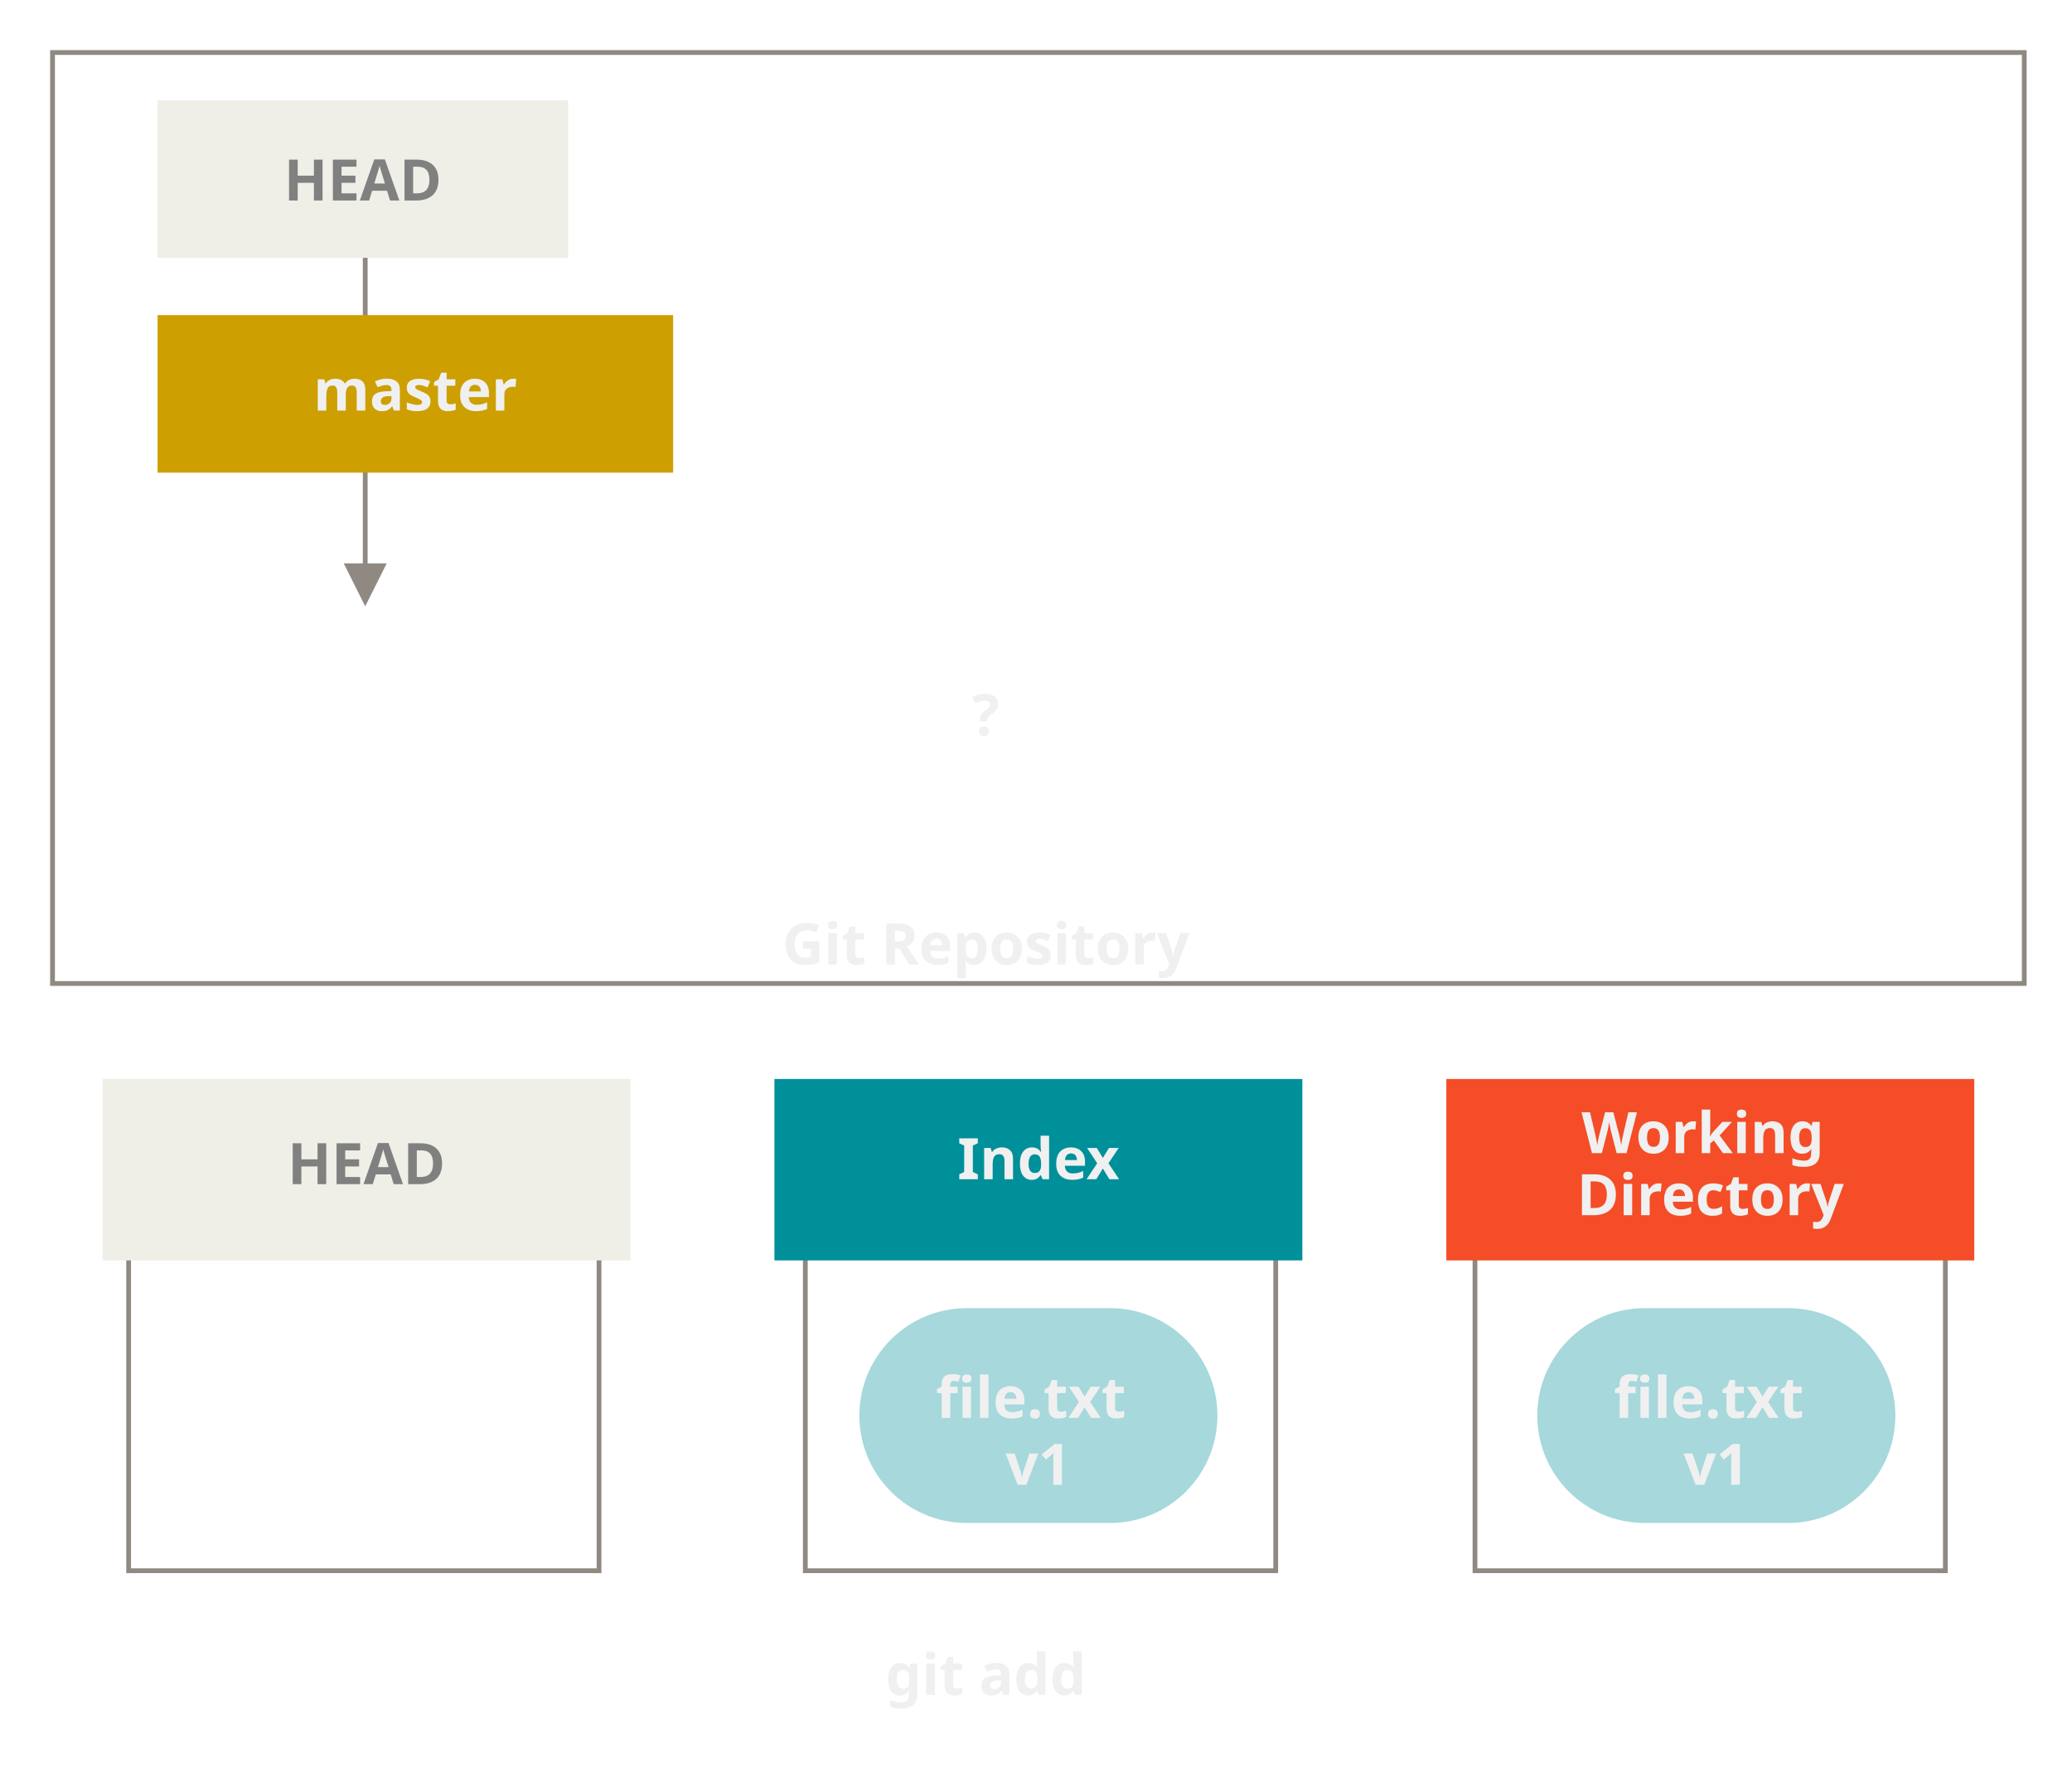
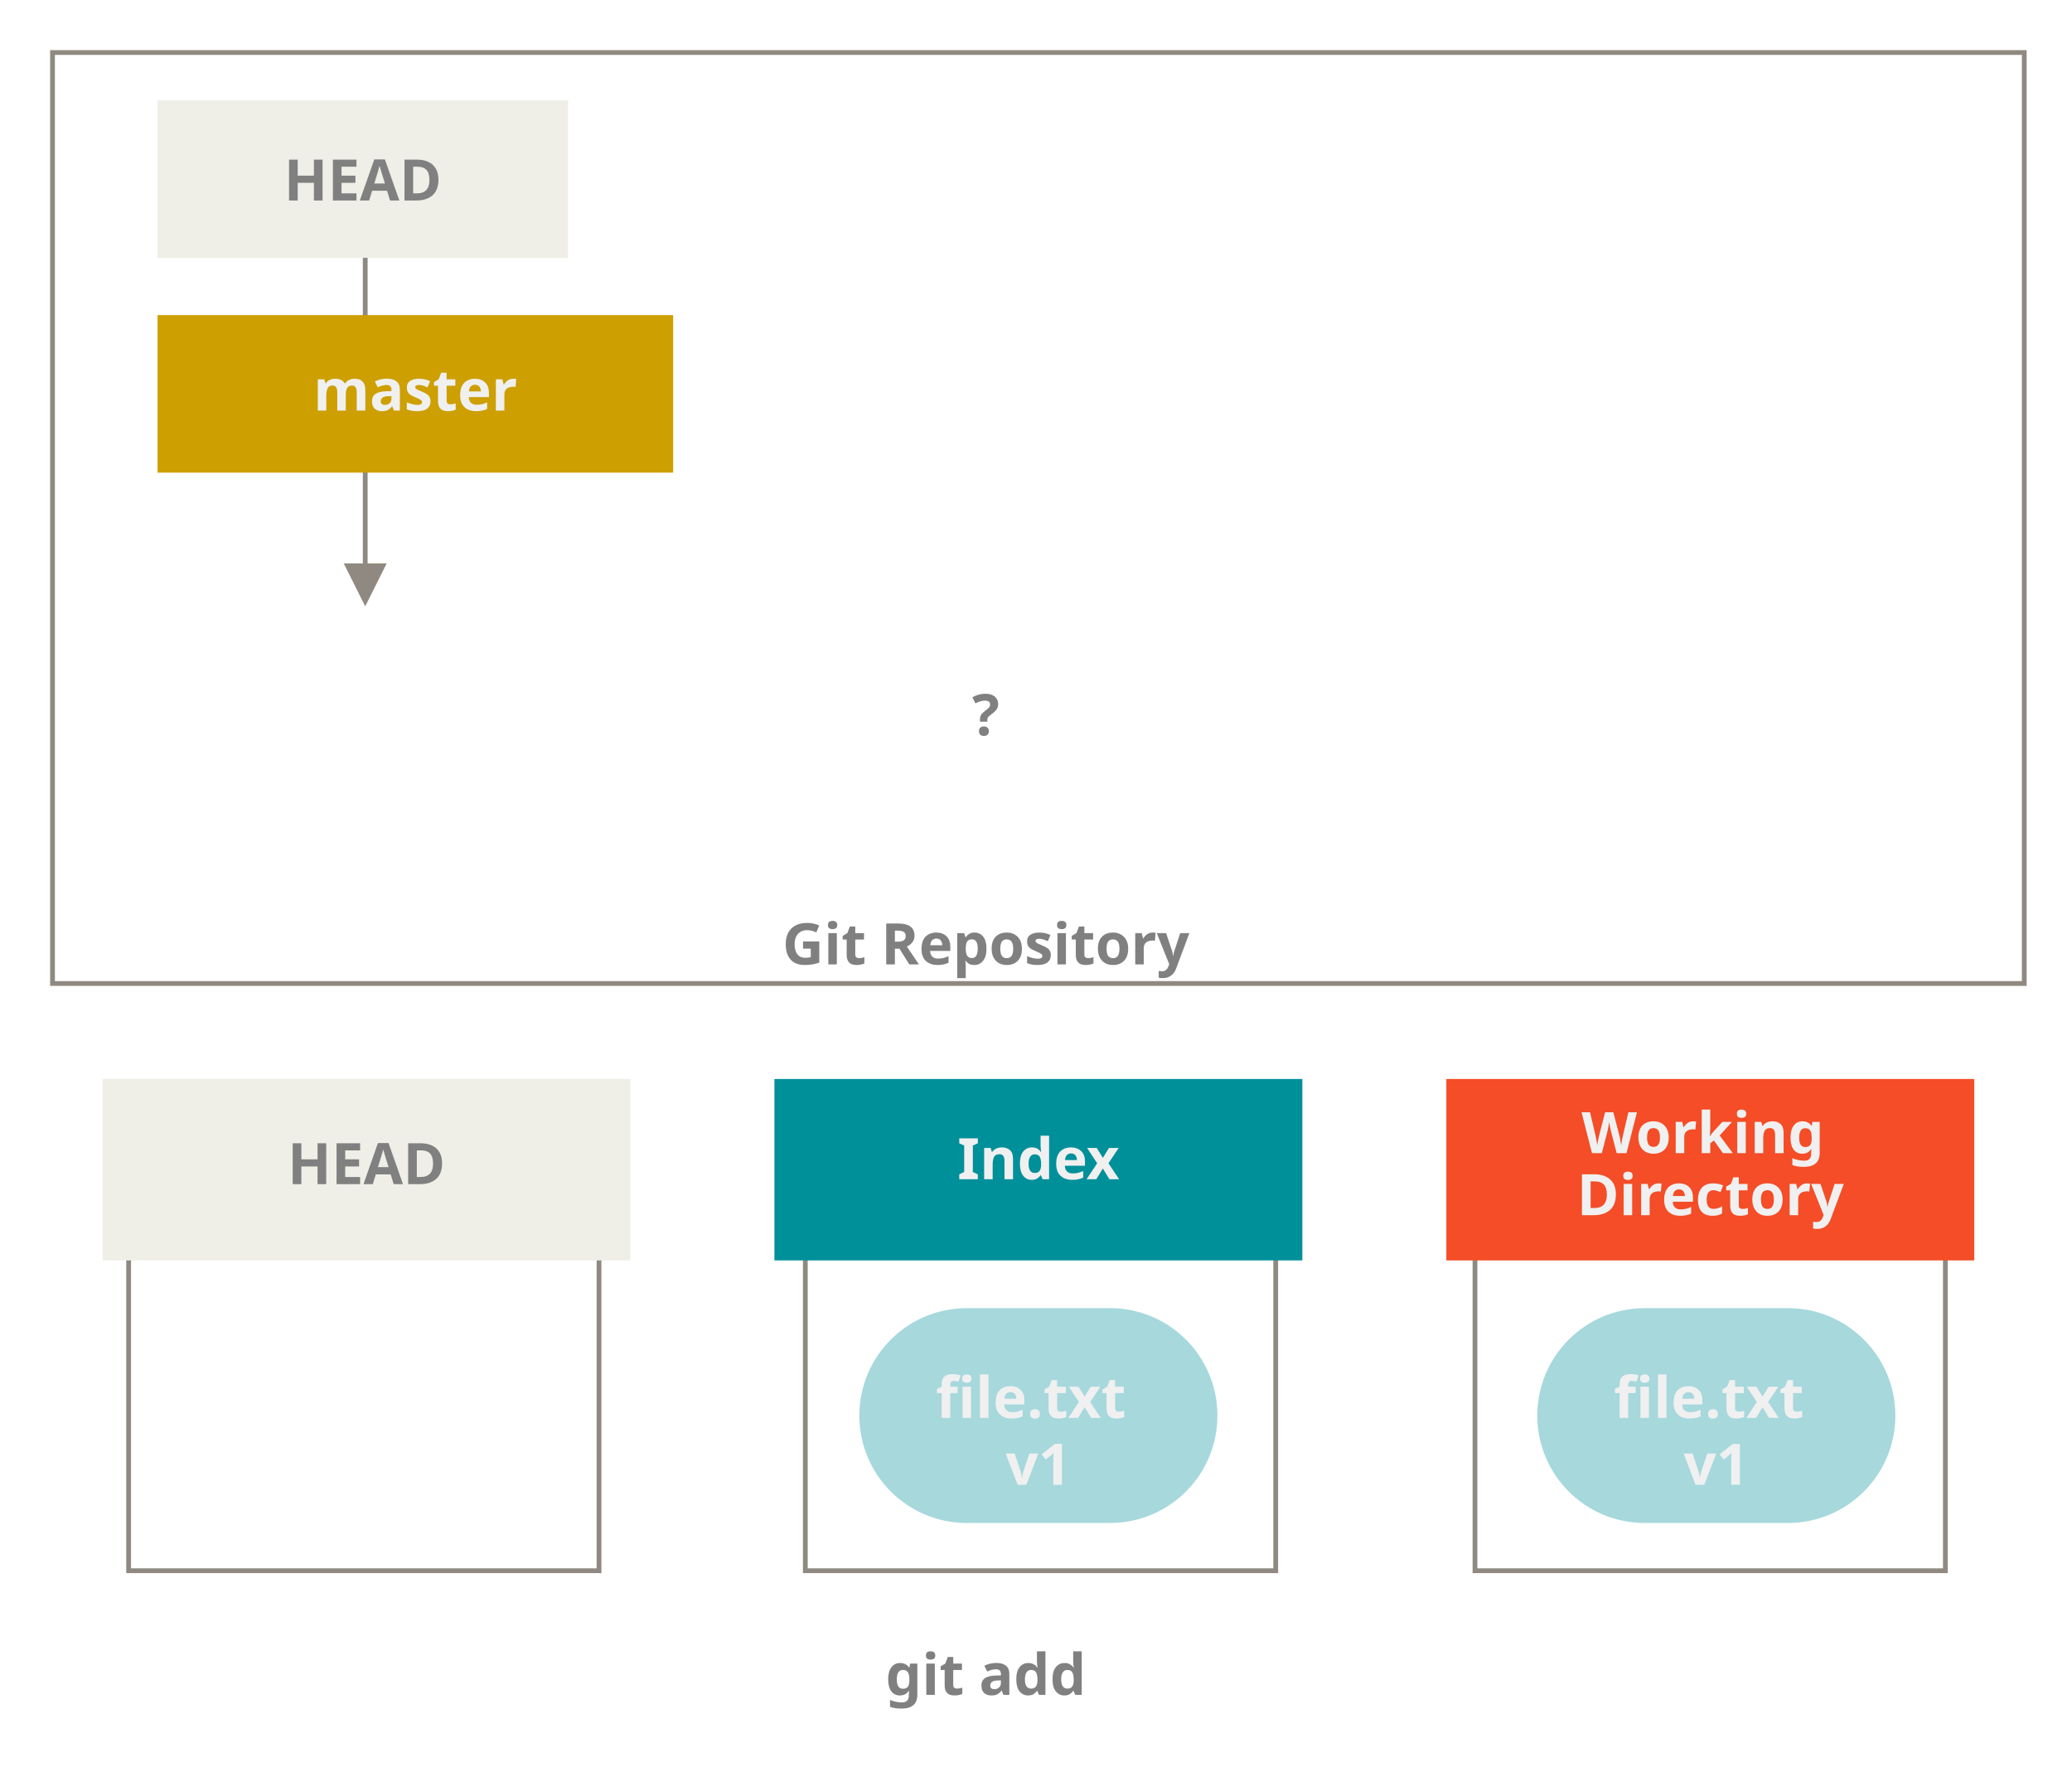
<svg xmlns="http://www.w3.org/2000/svg" width="434px" height="371px" viewBox="0 0 434 371" version="1.1">
  <g id="07---Reset-2" stroke="none" stroke-width="1" fill="none" fill-rule="evenodd">
    <g id="Rectangle-6-+-ref-(2-line)" transform="translate(302, 226)">
      <rect id="Rectangle-6" stroke="#8F8981" stroke-linecap="square" x="6.948" y="1" width="98.528" height="102" />
      <g id="ref-(2-line)" transform="translate(0.948265, 0)">
        <rect id="Rectangle-2" fill="#F44D27" x="0" y="0" width="110.58" height="38" />
        <text stroke="none" font-family="Source Code Pro" font-size="12px" font-weight="700" fill="#979797" fill-opacity="1" text-anchor="middle" id="master">
          <tspan fill="#f0f0f0" x="55.29" y="15.531">Working</tspan>
          <tspan fill="#f0f0f0" x="55.29" y="28.531">Directory</tspan>
        </text>
      </g>
    </g>
    <g id="Rectangle-5-+-symref-(2-line)" transform="translate(162, 226)">
      <rect id="Rectangle-5" stroke="#8F8981" stroke-linecap="square" x="6.682" y="1" width="98.528" height="102" />
      <g id="symref-(2-line)" transform="translate(0.209946, 0)">
        <rect id="Rectangle-2" fill="#00909A" x="0" y="0" width="110.58" height="38" />
        <text stroke="none" font-family="Source Code Pro" font-size="12px" font-weight="700" fill="#979797" fill-opacity="1" text-anchor="middle" id="master">
          <tspan fill="#f0f0f0" x="55.29" y="21">Index</tspan>
        </text>
      </g>
    </g>
    <g id="Rectangle-4-+-other-(2-line)" transform="translate(21, 226)">
      <rect id="Rectangle-4" stroke="#8F8981" stroke-linecap="square" x="5.943" y="1" width="98.528" height="102" />
      <g id="other-(2-line)">
        <g transform="translate(0.471627, 0)">
          <rect id="Rectangle-2" fill="#EFEFE7" x="0" y="0" width="110.58" height="38" />
          <text stroke="none" font-family="Source Code Pro" font-size="12px" font-weight="700" fill="#979797" fill-opacity="1" text-anchor="middle" id="master-4">
            <tspan fill="#808080" x="55.29" y="22.031">HEAD</tspan>
          </text>
        </g>
      </g>
    </g>
    <g id="Line-+-symref-+-goldref" transform="translate(33, 21)">
      <path id="Line" d="M43,97 L43,20 L44,20 L44,97 L48,97 L43.5,106 L39,97 L43,97 Z" fill="#8F8981" fill-rule="nonzero" />
      <g id="other">
        <rect id="Rectangle-2" fill="#EFEFE7" fill-rule="evenodd" x="0" y="0" width="86" height="33" />
        <text stroke="none" font-family="Source Code Pro" font-size="12px" font-weight="700" fill="#979797" fill-opacity="1" text-anchor="middle" id="master">
          <tspan fill="#808080" x="43" y="21">HEAD</tspan>
        </text>
      </g>
      <g id="goldref" transform="translate(0, 45)">
        <rect id="Rectangle-3" fill="#CD9F00" fill-rule="evenodd" x="0" y="0" width="108" height="33" />
        <text stroke="none" font-family="Source Code Pro" font-size="12px" font-weight="700" fill="#979797" fill-opacity="1" text-anchor="middle" id="master-2">
          <tspan fill="#f0f0f0" x="54" y="20">master</tspan>
        </text>
      </g>
    </g>
-     <text stroke="none" font-family="Source Code Pro" font-size="12px" font-weight="700" fill="#979797" fill-opacity="1" text-anchor="middle" id="?">
-       <tspan fill="#f0f0f0" x="206.5" y="154">?</tspan>
+     <text stroke="none" font-family="Source Code Pro" font-size="12px" font-weight="700" fill="#808080" fill-opacity="1" text-anchor="middle" id="?">
+       <tspan fill="#808080" x="206.5" y="154">?</tspan>
    </text>
    <rect id="Rectangle-7" stroke="#8F8981" stroke-linecap="square" x="11" y="11" width="413" height="195" />
-     <text stroke="none" font-family="Source Code Pro" font-size="12px" font-weight="700" fill="#979797" fill-opacity="1" text-anchor="middle" id="Git-Repository">
-       <tspan fill="#f0f0f0" x="206.5" y="202">Git Repository</tspan>
+     <text stroke="none" font-family="Source Code Pro" font-size="12px" font-weight="700" fill="#808080" fill-opacity="1" text-anchor="middle" id="Git-Repository">
+       <tspan fill="#808080" x="206.5" y="202">Git Repository</tspan>
    </text>
    <g id="brown" transform="translate(322, 274)">
      <rect id="Rectangle-1" fill-opacity="0.35" fill="#00909A" x="0" y="0" width="75" height="45" rx="22.5" />
      <text stroke="none" font-family="Source Code Pro" font-size="12px" font-weight="700" fill="#979797" fill-opacity="1" text-anchor="middle" id="file.txt">
        <tspan fill="#f0f0f0" x="37.5" y="23">file.txt</tspan>
        <tspan fill="#f0f0f0" x="37.5" y="37">v1</tspan>
      </text>
    </g>
    <g id="brown-2" transform="translate(180, 274)">
      <rect id="Rectangle-1" fill-opacity="0.35" fill="#00909A" x="0" y="0" width="75" height="45" rx="22.5" />
      <text stroke="none" font-family="Source Code Pro" font-size="12px" font-weight="700" fill="#979797" fill-opacity="1" text-anchor="middle" id="file.txt">
        <tspan fill="#f0f0f0" x="37.5" y="23">file.txt</tspan>
        <tspan fill="#f0f0f0" x="37.5" y="37">v1</tspan>
      </text>
    </g>
-     <text stroke="none" font-family="Source Code Pro" font-size="12px" font-weight="700" fill="#979797" fill-opacity="1" text-anchor="middle" id="git-add">
-       <tspan fill="#f0f0f0" x="206.5" y="355">git add</tspan>
+     <text stroke="none" font-family="Source Code Pro" font-size="12px" font-weight="700" fill="#808080" fill-opacity="1" text-anchor="middle" id="git-add">
+       <tspan fill="#808080" x="206.5" y="355">git add</tspan>
    </text>
  </g>
</svg>
